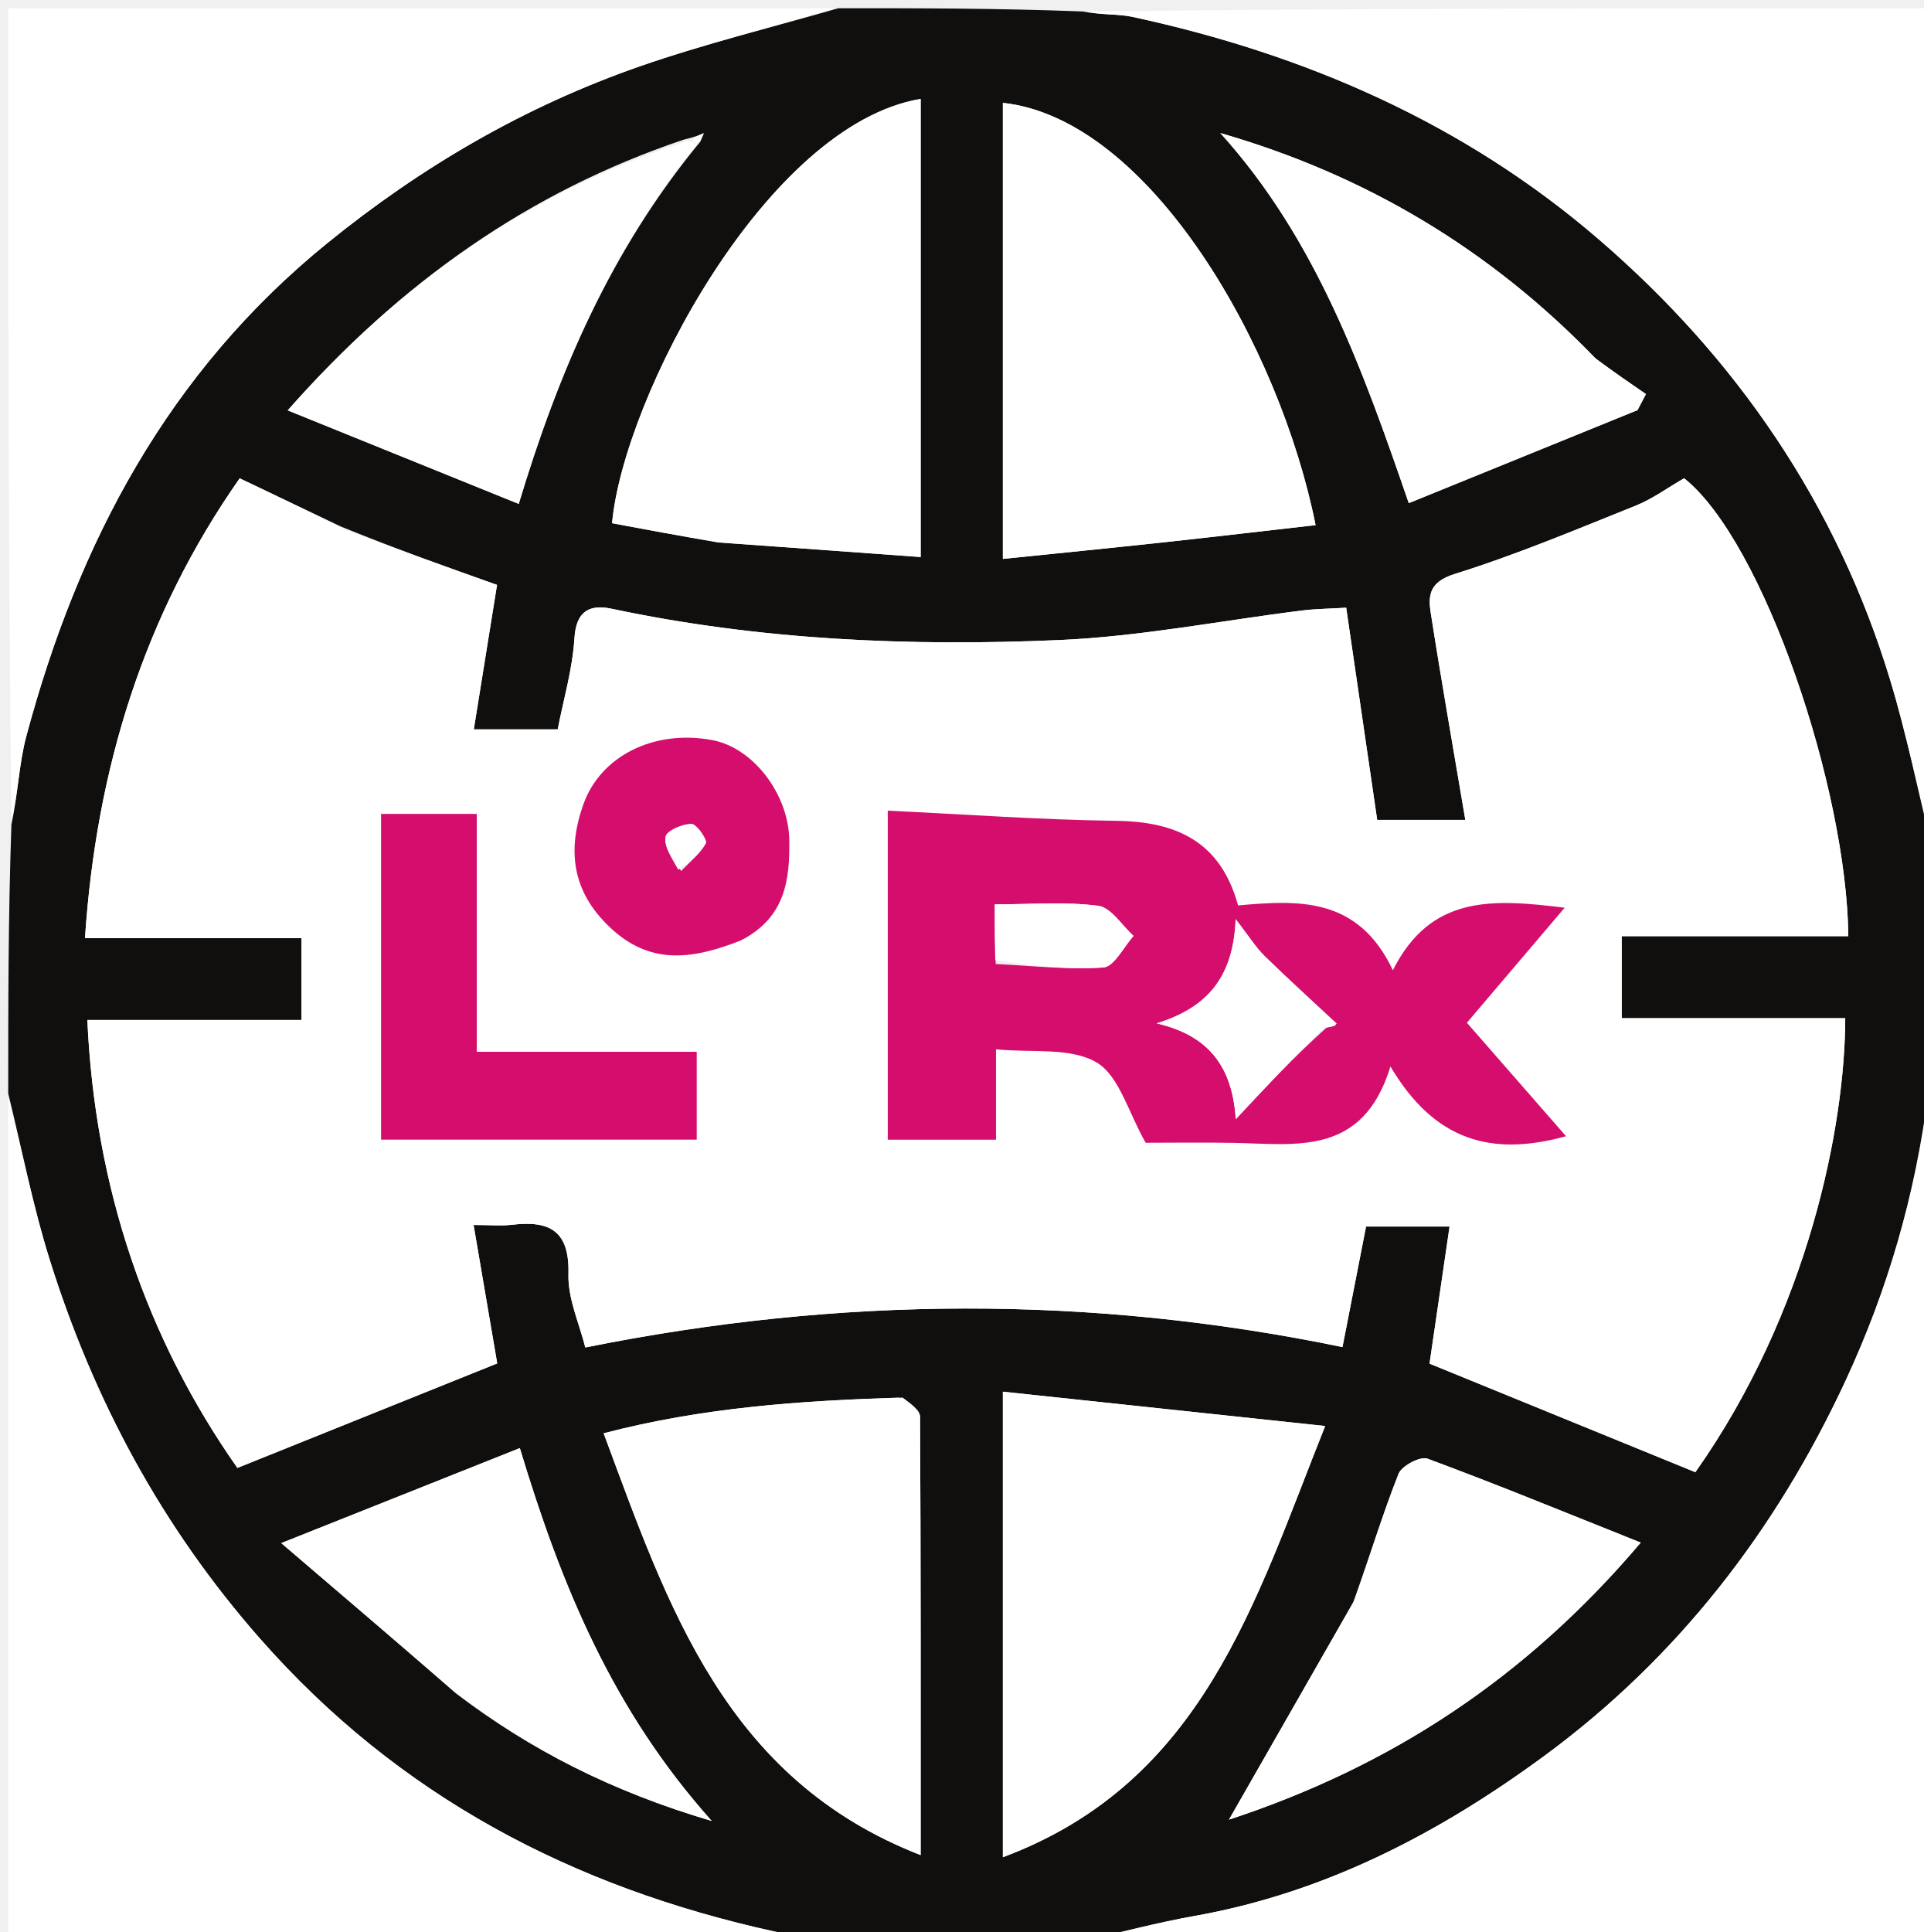
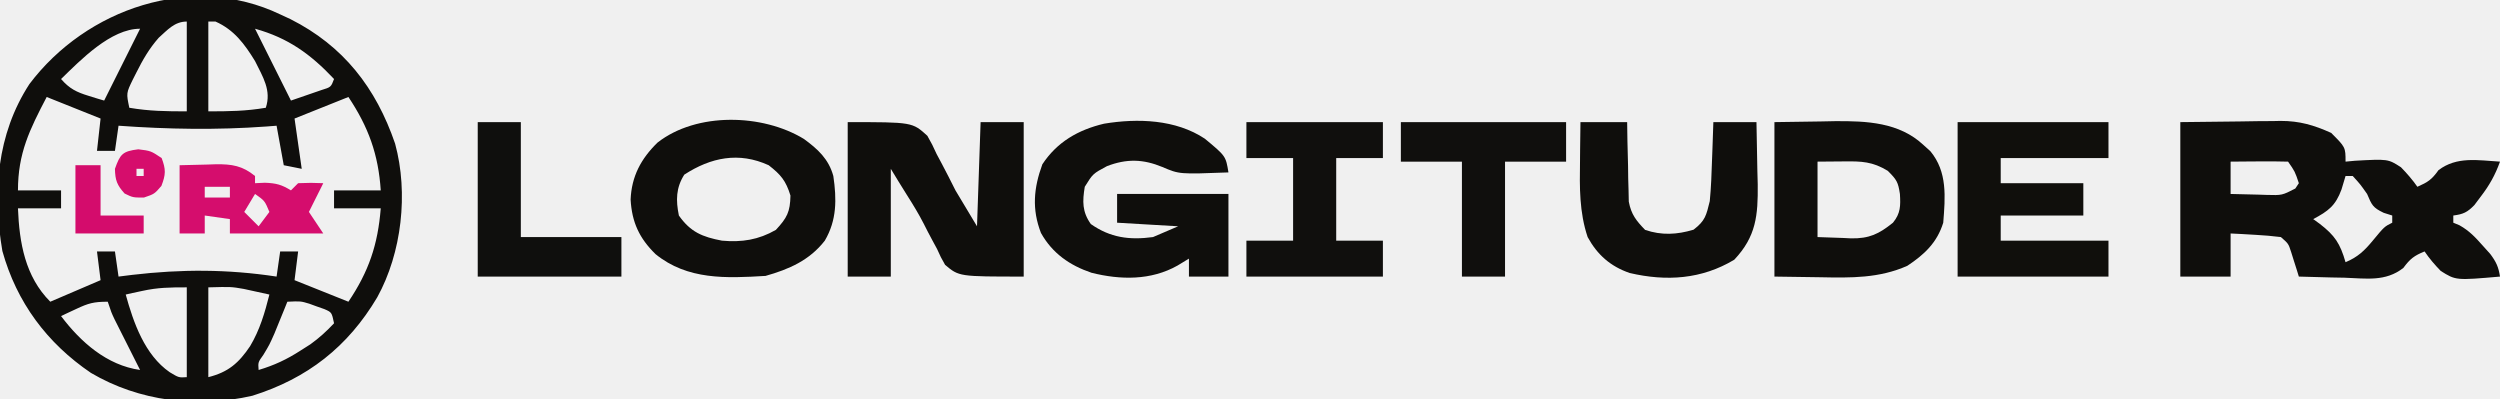
- <svg xmlns="http://www.w3.org/2000/svg" version="1.1" id="Layer_1" x="0px" y="0px" width="100%" viewBox="0 0 234 235" enable-background="new 0 0 234 235" xml:space="preserve">
-   <path fill="#100F0D" opacity="1" stroke="none" d=" M235,103   C235,112.688 235,122.375 234.612,132.682   C233.008,145.407 229.623,156.959 224.527,167.927   C216.077,186.114 204.114,201.643 187.864,213.585   C175.068,222.988 161.219,230.215 145.362,233.043   C140.875,233.843 136.452,235.004 132,236   C121.646,236 111.292,236 100.321,235.606   C97.883,235.139 96.003,235.335 94.251,234.951   C69.703,229.562 48.512,218.513 31.639,199.326   C19.687,185.737 11.422,170.346 6.06,153.279   C3.976,146.644 2.664,139.767 1,133   C1,122.312 1,111.625 1.388,100.318   C2.23,96.321 2.319,92.846 3.193,89.581   C9.504,65.998 20.454,45.288 39.828,29.563   C51.341,20.217 63.914,12.912 77.848,8.062   C85.759,5.308 93.94,3.328 102,1   C111.688,1 121.375,1 131.682,1.393   C134.124,1.86 136.003,1.67 137.76,2.049   C158.801,6.593 178.106,14.987 194.5,29.115   C211.309,43.601 223.48,61.375 229.956,82.744   C231.972,89.395 233.337,96.242 235,103  M83.149,16.994   C64.351,23.329 48.769,34.314 35,49.916   C44.738,53.858 53.665,57.471 63.106,61.293   C67.97,45.139 74.361,30.343 85.207,17.212   C85.344,16.875 85.482,16.538 85.62,16.202   C85.055,16.441 84.49,16.68 83.149,16.994  M41.484,64.051   C37.447,62.129 33.411,60.207 29.158,58.181   C17.516,74.804 11.719,93.464 10.338,114.108   C19.046,114.108 27.954,114.108 36.678,114.108   C36.678,117.702 36.678,120.776 36.678,124.066   C27.726,124.066 19.093,124.066 10.627,124.066   C11.544,144.511 17.84,162.831 28.88,178.552   C40.095,174.041 50.296,169.939 60.486,165.84   C59.555,160.385 58.624,154.931 57.612,149   C59.665,149 60.985,149.13 62.272,148.977   C66.812,148.437 69.3,149.655 69.152,154.964   C69.068,157.984 70.5,161.047 71.203,163.9   C102.226,157.665 132.644,157.52 163.316,163.85   C164.341,158.609 165.282,153.803 166.185,149.189   C169.708,149.189 172.663,149.189 176.344,149.189   C175.469,155.173 174.635,160.875 173.906,165.866   C185.057,170.419 195.596,174.722 206.246,179.071   C220.08,159.478 224.461,136.783 224.479,123.851   C215.397,123.851 206.31,123.851 197.284,123.851   C197.284,120.371 197.284,117.299 197.284,113.869   C206.661,113.869 215.761,113.869 224.852,113.869   C224.673,95.994 214.574,65.899 204.878,58.174   C202.873,59.327 201.037,60.686 198.985,61.509   C191.699,64.43 184.439,67.486 176.959,69.819   C173.956,70.755 173.711,72.334 174.048,74.499   C175.344,82.815 176.807,91.105 178.262,99.727   C174.361,99.727 170.811,99.727 167.539,99.727   C166.262,90.992 165.025,82.526 163.768,73.92   C161.707,74.044 160.06,74.055 158.437,74.256   C148.582,75.48 138.762,77.421 128.875,77.853   C110.629,78.65 92.401,77.862 74.421,74.049   C71.858,73.505 70.093,74.207 69.885,77.602   C69.654,81.387 68.544,85.118 67.846,88.718   C64.318,88.718 61.224,88.718 57.639,88.718   C58.608,82.695 59.52,77.022 60.466,71.144   C54.39,68.987 48.22,66.796 41.484,64.051  M122,61.397   C122,63.525 122,65.653 122,67.984   C128.732,67.292 135.019,66.672 141.3,65.993   C147.538,65.319 153.77,64.586 160.045,63.874   C155.693,42.094 139.872,14.464 122,12.51   C122,28.492 122,44.455 122,61.397  M122,185.503   C122,198.841 122,212.179 122,225.905   C146.381,216.791 152.647,194.88 161.211,173.455   C147.997,172.048 135.17,170.682 122,169.279   C122,175.24 122,179.872 122,185.503  M87.779,65.997   C95.725,66.574 103.672,67.15 112,67.754   C112,58.388 112,49.091 112,39.795   C112,30.572 112,21.349 112,12.032   C93.213,15.176 75.836,48.446 74.461,63.639   C78.598,64.415 82.728,65.189 87.779,65.997  M109.341,170   C97.393,170.373 85.507,171.189 73.437,174.338   C81.316,195.555 88.247,216.392 111.998,225.647   C111.998,207.24 112.02,189.785 111.926,172.329   C111.922,171.552 110.865,170.78 109.341,170  M194.008,43.512   C181.281,30.304 166.082,21.261 148.458,16.184   C160.139,29.102 165.792,44.971 171.382,61.199   C180.908,57.326 190.059,53.605 199.211,49.885   C199.552,49.234 199.893,48.583 200.233,47.933   C198.329,46.626 196.425,45.32 194.008,43.512  M164.607,194.949   C159.656,203.602 154.705,212.254 149.51,221.333   C169.25,214.845 185.665,204.073 199.6,187.635   C190.637,184.057 182.202,180.591 173.655,177.425   C172.783,177.102 170.522,178.296 170.136,179.272   C168.195,184.177 166.664,189.244 164.607,194.949  M55.479,205.985   C64.54,212.885 74.5,217.927 86.586,221.496   C74.533,208.011 68.316,192.973 63.239,176.141   C53.997,179.821 44.892,183.446 34.216,187.697   C41.866,194.233 48.425,199.837 55.479,205.985  z" />
-   <path fill="#FFFFFF" opacity="1" stroke="none" d=" M235,102.531   C233.337,96.242 231.972,89.395 229.956,82.744   C223.48,61.375 211.309,43.601 194.5,29.115   C178.106,14.987 158.801,6.593 137.76,2.049   C136.003,1.67 134.124,1.86 132.151,1.393   C166.26,1 200.52,1 235,1   C235,34.687 235,68.375 235,102.531  z" />
-   <path fill="#FFFFFF" opacity="1" stroke="none" d=" M132.469,236   C136.452,235.004 140.875,233.843 145.362,233.043   C161.219,230.215 175.068,222.988 187.864,213.585   C204.114,201.643 216.077,186.114 224.527,167.927   C229.623,156.959 233.008,145.407 234.612,133.15   C235,167.26 235,201.521 235,236   C200.979,236 166.958,236 132.469,236  z" />
-   <path fill="#FFFFFF" opacity="1" stroke="none" d=" M1,133.469   C2.664,139.767 3.976,146.644 6.06,153.279   C11.422,170.346 19.687,185.737 31.639,199.326   C48.512,218.513 69.703,229.562 94.251,234.951   C96.003,235.335 97.883,235.139 99.852,235.606   C67.072,236 34.143,236 1,236   C1,201.979 1,167.958 1,133.469  z" />
-   <path fill="#FFFFFF" opacity="1" stroke="none" d=" M101.531,1   C93.94,3.328 85.759,5.308 77.848,8.062   C63.914,12.912 51.341,20.217 39.828,29.563   C20.454,45.288 9.504,65.998 3.193,89.581   C2.319,92.846 2.23,96.321 1.388,99.849   C1,67.072 1,34.145 1,1   C34.354,1 67.708,1 101.531,1  z" />
-   <path fill="#FFFFFF" opacity="1" stroke="none" d=" M41.766,64.328   C48.22,66.796 54.39,68.987 60.466,71.144   C59.52,77.022 58.608,82.695 57.639,88.718   C61.224,88.718 64.318,88.718 67.846,88.718   C68.544,85.118 69.654,81.387 69.885,77.602   C70.093,74.207 71.858,73.505 74.421,74.049   C92.401,77.862 110.629,78.65 128.875,77.853   C138.762,77.421 148.582,75.48 158.437,74.256   C160.06,74.055 161.707,74.044 163.768,73.92   C165.025,82.526 166.262,90.992 167.539,99.727   C170.811,99.727 174.361,99.727 178.262,99.727   C176.807,91.105 175.344,82.815 174.048,74.499   C173.711,72.334 173.956,70.755 176.959,69.819   C184.439,67.486 191.699,64.43 198.985,61.509   C201.037,60.686 202.873,59.327 204.878,58.174   C214.574,65.899 224.673,95.994 224.852,113.869   C215.761,113.869 206.661,113.869 197.284,113.869   C197.284,117.299 197.284,120.371 197.284,123.851   C206.31,123.851 215.397,123.851 224.479,123.851   C224.461,136.783 220.08,159.478 206.246,179.071   C195.596,174.722 185.057,170.419 173.906,165.866   C174.635,160.875 175.469,155.173 176.344,149.189   C172.663,149.189 169.708,149.189 166.185,149.189   C165.282,153.803 164.341,158.609 163.316,163.85   C132.644,157.52 102.226,157.665 71.203,163.9   C70.5,161.047 69.068,157.984 69.152,154.964   C69.3,149.655 66.812,148.437 62.272,148.977   C60.985,149.13 59.665,149 57.612,149   C58.624,154.931 59.555,160.385 60.492,165.838   C50.296,169.939 40.095,174.041 28.88,178.552   C17.84,162.831 11.544,144.511 10.627,124.066   C19.093,124.066 27.726,124.066 36.678,124.066   C36.678,120.776 36.678,117.702 36.678,114.108   C27.954,114.108 19.046,114.108 10.338,114.108   C11.719,93.464 17.516,74.804 29.158,58.181   C33.411,60.207 37.447,62.129 41.766,64.328  M108,107.551   C108,117.962 108,128.373 108,138.624   C112.744,138.624 116.802,138.624 121.162,138.624   C121.162,134.971 121.162,131.69 121.162,127.633   C125.544,128.072 130.203,127.365 133.375,129.212   C136.152,130.829 137.26,135.315 139.373,139   C142.492,139 146.31,138.94 150.126,139.013   C157.699,139.157 165.793,140.677 169.151,129.722   C174.517,138.774 181.43,140.711 190.513,138.205   C186.129,133.189 182.079,128.555 178.451,124.404   C182.044,120.177 186.024,115.496 190.347,110.41   C181.549,109.329 174.062,108.846 169.448,118.017   C165.198,109.035 157.924,109.483 150.616,110.132   C148.485,102.371 143.14,99.938 135.805,99.843   C126.636,99.723 117.476,99.054 108,98.607   C108,101.956 108,104.263 108,107.551  M51.53,98.999   C49.774,98.999 48.017,98.999 46.358,98.999   C46.358,112.718 46.358,125.762 46.358,138.621   C59.436,138.621 72.154,138.621 84.757,138.621   C84.757,134.964 84.757,131.688 84.757,127.937   C75.799,127.937 67.075,127.937 58,127.937   C58,122.828 58,118.2 58,113.572   C58,108.809 58,104.046 58,98.999   C55.753,98.999 54.114,98.999 51.53,98.999  M90.43,114.124   C95.523,111.619 96.105,107.047 96.013,102.108   C95.909,96.573 91.619,90.959 86.671,90.027   C79.607,88.696 73.087,91.923 70.982,97.803   C68.851,103.759 69.745,108.907 74.698,113.247   C79.484,117.441 84.568,116.58 90.43,114.124  z" />
-   <path fill="#FFFFFF" opacity="1" stroke="none" d=" M122,60.908   C122,44.455 122,28.492 122,12.51   C139.872,14.464 155.693,42.094 160.045,63.874   C153.77,64.586 147.538,65.319 141.3,65.993   C135.019,66.672 128.732,67.292 122,67.984   C122,65.653 122,63.525 122,60.908  z" />
-   <path fill="#FFFFFF" opacity="1" stroke="none" d=" M122,185.004   C122,179.872 122,175.24 122,169.279   C135.17,170.682 147.997,172.048 161.211,173.455   C152.647,194.88 146.381,216.791 122,225.905   C122,212.179 122,198.841 122,185.004  z" />
-   <path fill="#FFFFFF" opacity="1" stroke="none" d=" M87.319,65.981   C82.728,65.189 78.598,64.415 74.461,63.639   C75.836,48.446 93.213,15.176 112,12.032   C112,21.349 112,30.572 112,39.795   C112,49.091 112,58.388 112,67.754   C103.672,67.15 95.725,66.574 87.319,65.981  z" />
-   <path fill="#FFFFFF" opacity="1" stroke="none" d=" M109.82,170.003   C110.865,170.78 111.922,171.552 111.926,172.329   C112.02,189.785 111.998,207.24 111.998,225.647   C88.247,216.392 81.316,195.555 73.437,174.338   C85.507,171.189 97.393,170.373 109.82,170.003  z" />
-   <path fill="#FFFFFF" opacity="1" stroke="none" d=" M194.264,43.762   C196.425,45.32 198.329,46.626 200.233,47.933   C199.893,48.583 199.552,49.234 199.211,49.885   C190.059,53.605 180.908,57.326 171.382,61.199   C165.792,44.971 160.139,29.102 148.458,16.184   C166.082,21.261 181.281,30.304 194.264,43.762  z" />
-   <path fill="#FFFFFF" opacity="1" stroke="none" d=" M164.798,194.601   C166.664,189.244 168.195,184.177 170.136,179.272   C170.522,178.296 172.783,177.102 173.655,177.425   C182.202,180.591 190.637,184.057 199.6,187.635   C185.665,204.073 169.25,214.845 149.51,221.333   C154.705,212.254 159.656,203.602 164.798,194.601  z" />
-   <path fill="#FFFFFF" opacity="1" stroke="none" d=" M55.232,205.713   C48.425,199.837 41.866,194.233 34.216,187.697   C44.892,183.446 53.997,179.821 63.239,176.141   C68.316,192.973 74.533,208.011 86.586,221.496   C74.5,217.927 64.54,212.885 55.232,205.713  z" />
-   <path fill="#FFFFFF" opacity="1" stroke="none" d=" M84.762,17.597   C74.361,30.343 67.97,45.139 63.106,61.293   C53.665,57.471 44.738,53.858 35,49.916   C48.769,34.314 64.351,23.329 83.74,17.133   C84.475,17.381 84.619,17.489 84.762,17.597  z" />
-   <path fill="#FFFFFF" opacity="1" stroke="none" d=" M84.128,17.097   C84.49,16.68 85.055,16.441 85.62,16.202   C85.482,16.538 85.344,16.875 84.984,17.404   C84.619,17.489 84.475,17.381 84.128,17.097  z" />
-   <path fill="#D50E6E" opacity="1" stroke="none" d=" M108,107.061   C108,104.263 108,101.956 108,98.607   C117.476,99.054 126.636,99.723 135.805,99.843   C143.14,99.938 148.485,102.371 150.616,110.132   C157.924,109.483 165.198,109.035 169.448,118.017   C174.062,108.846 181.549,109.329 190.347,110.41   C186.024,115.496 182.044,120.177 178.451,124.404   C182.079,128.555 186.129,133.189 190.513,138.205   C181.43,140.711 174.517,138.774 169.151,129.722   C165.793,140.677 157.699,139.157 150.126,139.013   C146.31,138.94 142.492,139 139.373,139   C137.26,135.315 136.152,130.829 133.375,129.212   C130.203,127.365 125.544,128.072 121.162,127.633   C121.162,131.69 121.162,134.971 121.162,138.624   C116.802,138.624 112.744,138.624 108,138.624   C108,128.373 108,117.962 108,107.061  M161.373,125   C161.689,124.928 162.01,124.874 162.317,124.775   C162.427,124.739 162.501,124.593 162.591,124.497   C159.662,121.763 156.689,119.075 153.826,116.274   C152.776,115.247 151.988,113.954 150.319,111.8   C150.045,119.033 146.733,122.599 140.722,124.478   C147.116,125.969 149.922,129.79 150.337,136.13   C154.011,132.19 157.338,128.622 161.373,125  M121.132,117.259   C125.506,117.463 129.902,117.985 134.239,117.677   C135.545,117.584 136.686,115.184 137.903,113.841   C136.478,112.562 135.17,110.384 133.605,110.179   C129.589,109.653 125.459,110.003 121.019,110.003   C121.019,112.434 121.019,114.381 121.132,117.259  z" />
-   <path fill="#D50E6E" opacity="1" stroke="none" d=" M52.003,98.999   C54.114,98.999 55.753,98.999 58,98.999   C58,104.046 58,108.809 58,113.572   C58,118.2 58,122.828 58,127.937   C67.075,127.937 75.799,127.937 84.757,127.937   C84.757,131.688 84.757,134.964 84.757,138.621   C72.154,138.621 59.436,138.621 46.358,138.621   C46.358,125.762 46.358,112.718 46.358,98.999   C48.017,98.999 49.774,98.999 52.003,98.999  z" />
-   <path fill="#D50E6E" opacity="1" stroke="none" d=" M90.132,114.391   C84.568,116.58 79.484,117.441 74.698,113.247   C69.745,108.907 68.851,103.759 70.982,97.803   C73.087,91.923 79.607,88.696 86.671,90.027   C91.619,90.959 95.909,96.573 96.013,102.108   C96.105,107.047 95.523,111.619 90.132,114.391  M82.867,105.945   C83.908,104.842 85.175,103.859 85.859,102.567   C86.076,102.155 84.734,100.215 84.117,100.221   C83.004,100.231 81.115,101.03 80.973,101.772   C80.749,102.938 81.706,104.33 82.867,105.945  z" />
-   <path fill="#FFFFFF" opacity="1" stroke="none" d=" M161.019,125.027   C157.338,128.622 154.011,132.19 150.337,136.13   C149.922,129.79 147.116,125.969 140.722,124.478   C146.733,122.599 150.045,119.033 150.319,111.8   C151.988,113.954 152.776,115.247 153.826,116.274   C156.689,119.075 159.662,121.763 162.591,124.497   C162.501,124.593 162.427,124.739 162.317,124.775   C162.01,124.874 161.689,124.928 161.019,125.027  z" />
-   <path fill="#FFFFFF" opacity="1" stroke="none" d=" M121.076,116.793   C121.019,114.381 121.019,112.434 121.019,110.003   C125.459,110.003 129.589,109.653 133.605,110.179   C135.17,110.384 136.478,112.562 137.903,113.841   C136.686,115.184 135.545,117.584 134.239,117.677   C129.902,117.985 125.506,117.463 121.076,116.793  z" />
-   <path fill="#FFFFFF" opacity="1" stroke="none" d=" M82.515,105.785   C81.706,104.33 80.749,102.938 80.973,101.772   C81.115,101.03 83.004,100.231 84.117,100.221   C84.734,100.215 86.076,102.155 85.859,102.567   C85.175,103.859 83.908,104.842 82.515,105.785  z" />
+ <svg xmlns="http://www.w3.org/2000/svg" version="1.1" width="696" height="111">
+   <path d="M0 0 C1.41 0.654 1.41 0.654 2.848 1.32 C17.635 8.765 26.681 20.461 32 36 C35.745 49.756 33.858 66.396 27.025 78.765 C18.842 92.571 7.564 101.367 -7.73 106.172 C-23.06 109.691 -39.243 107.743 -52.688 99.812 C-64.909 91.513 -73.354 80.203 -77.34 65.883 C-80.092 49.698 -78.907 33.412 -69.812 19.406 C-53.994 -1.595 -24.579 -11.76 0 0 Z M-33.82 6.523 C-36.48 9.545 -38.264 12.667 -40.062 16.25 C-40.373 16.864 -40.684 17.479 -41.005 18.112 C-42.857 21.919 -42.857 21.919 -42 26 C-36.458 26.943 -31.778 27 -26 27 C-26 18.75 -26 10.5 -26 2 C-29.419 2 -31.352 4.326 -33.82 6.523 Z M-20 2 C-20 10.25 -20 18.5 -20 27 C-14.222 27 -9.542 26.943 -4 26 C-2.386 21.157 -4.814 17.424 -7 13 C-9.903 8.272 -12.803 4.31 -18 2 C-18.66 2 -19.32 2 -20 2 Z M-61 18 C-58.681 20.679 -56.682 21.662 -53.312 22.688 C-52.504 22.939 -51.696 23.19 -50.863 23.449 C-50.248 23.631 -49.634 23.813 -49 24 C-48.446 22.891 -47.891 21.783 -47.32 20.641 C-43.16 12.32 -43.16 12.32 -39 4 C-47.146 4 -55.546 12.694 -61 18 Z M-7 4 C-6.446 5.109 -5.891 6.217 -5.32 7.359 C-2.547 12.906 0.227 18.453 3 24 C4.816 23.384 6.627 22.757 8.438 22.125 C9.447 21.777 10.456 21.429 11.496 21.07 C14.14 20.259 14.14 20.259 15 18 C8.492 11.085 2.215 6.551 -7 4 Z M-65 23 C-69.748 32.083 -73 38.641 -73 49 C-69.04 49 -65.08 49 -61 49 C-61 50.65 -61 52.3 -61 54 C-64.96 54 -68.92 54 -73 54 C-72.622 63.57 -71.006 72.994 -64 80 C-59.38 78.02 -54.76 76.04 -50 74 C-50.33 71.36 -50.66 68.72 -51 66 C-49.35 66 -47.7 66 -46 66 C-45.67 68.31 -45.34 70.62 -45 73 C-43.13 72.766 -43.13 72.766 -41.223 72.527 C-27.505 70.919 -14.687 70.928 -1 73 C-0.67 70.69 -0.34 68.38 0 66 C1.65 66 3.3 66 5 66 C4.67 68.64 4.34 71.28 4 74 C8.95 75.98 13.9 77.96 19 80 C24.679 71.558 27.196 64.13 28 54 C23.71 54 19.42 54 15 54 C15 52.35 15 50.7 15 49 C19.29 49 23.58 49 28 49 C27.343 38.982 24.584 31.376 19 23 C14.05 24.98 9.1 26.96 4 29 C4.99 35.93 4.99 35.93 6 43 C4.35 42.67 2.7 42.34 1 42 C0.01 36.555 0.01 36.555 -1 31 C-2.398 31.108 -2.398 31.108 -3.824 31.219 C-17.645 32.225 -31.188 31.993 -45 31 C-45.33 33.31 -45.66 35.62 -46 38 C-47.65 38 -49.3 38 -51 38 C-50.67 35.03 -50.34 32.06 -50 29 C-57.425 26.03 -57.425 26.03 -65 23 Z M-20 76 C-20 84.25 -20 92.5 -20 101 C-14.442 99.61 -11.528 97.062 -8.375 92.375 C-5.672 87.856 -4.28 83.079 -3 78 C-4.519 77.658 -6.04 77.327 -7.562 77 C-8.833 76.722 -8.833 76.722 -10.129 76.438 C-13.669 75.824 -13.669 75.824 -20 76 Z M-38.438 77 C-39.735 77.278 -39.735 77.278 -41.059 77.562 C-41.699 77.707 -42.34 77.851 -43 78 C-40.841 85.842 -37.704 94.813 -30.75 99.625 C-28.214 101.149 -28.214 101.149 -26 101 C-26 92.75 -26 84.5 -26 76 C-30.741 76 -34.016 76.031 -38.438 77 Z M-56.75 82 C-57.949 82.557 -57.949 82.557 -59.172 83.125 C-59.775 83.414 -60.378 83.703 -61 84 C-55.542 91.228 -48.258 97.694 -39 99 C-39.566 97.88 -40.132 96.76 -40.715 95.605 C-41.456 94.133 -42.197 92.66 -42.938 91.188 C-43.311 90.45 -43.684 89.712 -44.068 88.951 C-44.605 87.883 -44.605 87.883 -45.152 86.793 C-45.482 86.138 -45.812 85.484 -46.152 84.809 C-47 83 -47 83 -48 80 C-51.88 80 -53.367 80.408 -56.75 82 Z M2 80 C1.674 80.808 1.348 81.616 1.012 82.449 C0.575 83.518 0.138 84.586 -0.312 85.688 C-0.956 87.271 -0.956 87.271 -1.613 88.887 C-3 92 -3 92 -4.668 94.77 C-6.171 96.853 -6.171 96.853 -6 99 C-1.678 97.712 1.839 96.067 5.625 93.625 C6.545 93.04 7.466 92.455 8.414 91.852 C10.886 90.081 12.923 88.213 15 86 C14.358 82.947 14.358 82.947 12.293 82.051 C11.251 81.685 11.251 81.685 10.188 81.312 C9.5 81.061 8.813 80.81 8.105 80.551 C5.718 79.831 5.718 79.831 2 80 Z " fill="#0F0E0C" transform="translate(78,4)" />
+   <path d="M0 0 C8.168 -0.093 8.168 -0.093 16.5 -0.188 C18.202 -0.215 19.904 -0.242 21.658 -0.27 C23.033 -0.279 24.407 -0.287 25.781 -0.293 C26.821 -0.316 26.821 -0.316 27.882 -0.339 C33.193 -0.342 37.144 0.817 42 3 C46 7 46 7 46 11 C46.857 10.919 47.714 10.838 48.598 10.754 C57.825 10.244 57.825 10.244 61.422 12.559 C63.112 14.295 64.609 16.018 66 18 C68.911 16.707 69.958 16.058 71.875 13.375 C76.985 9.492 82.802 10.623 89 11 C87.668 14.72 86.031 17.619 83.625 20.75 C82.747 21.918 82.747 21.918 81.852 23.109 C79.866 25.137 78.771 25.634 76 26 C76 26.66 76 27.32 76 28 C76.574 28.24 77.147 28.48 77.738 28.727 C80.455 30.256 82.124 32.044 84.188 34.375 C84.882 35.146 85.577 35.917 86.293 36.711 C87.935 38.913 88.59 40.32 89 43 C76.714 44.074 76.714 44.074 72.512 41.441 C70.826 39.707 69.357 37.999 68 36 C65.114 37.176 63.974 38.036 62.082 40.605 C57.103 44.474 51.791 43.526 45.688 43.312 C44.47 43.29 43.252 43.267 41.998 43.244 C38.997 43.185 35.999 43.103 33 43 C32.807 42.374 32.613 41.747 32.414 41.102 C32.154 40.284 31.893 39.467 31.625 38.625 C31.37 37.813 31.115 37.001 30.852 36.164 C30.101 33.835 30.101 33.835 28 32 C25.635 31.699 23.256 31.505 20.875 31.375 C19.594 31.3 18.312 31.225 16.992 31.148 C16.005 31.099 15.017 31.05 14 31 C14 34.96 14 38.92 14 43 C9.38 43 4.76 43 0 43 C0 28.81 0 14.62 0 0 Z M14 11 C14 13.97 14 16.94 14 20 C16.605 20.081 19.207 20.14 21.812 20.188 C22.55 20.213 23.288 20.238 24.049 20.264 C28.32 20.381 28.32 20.381 32.012 18.488 C32.338 17.997 32.664 17.506 33 17 C31.912 13.75 31.912 13.75 30 11 C27.303 10.927 24.633 10.908 21.938 10.938 C20.8 10.944 20.8 10.944 19.639 10.951 C17.759 10.963 15.88 10.981 14 11 Z M46 15 C45.629 16.238 45.258 17.475 44.875 18.75 C43.213 23.278 41.191 24.765 37 27 C37.897 27.65 37.897 27.65 38.812 28.312 C43.027 31.564 44.49 33.775 46 39 C49.419 37.562 51.279 35.785 53.625 32.938 C56.806 29.097 56.806 29.097 59 28 C59 27.34 59 26.68 59 26 C57.824 25.629 57.824 25.629 56.625 25.25 C53.533 23.778 53.307 23.049 52 20 C50.081 17.268 50.081 17.268 48 15 C47.34 15 46.68 15 46 15 Z " fill="#0F0E0C" transform="translate(607,34)" />
+   <path d="M0 0 C18 0 18 0 22.172 3.805 C23.555 6.266 23.555 6.266 24.75 8.875 C25.191 9.697 25.632 10.52 26.086 11.367 C27.434 13.889 28.717 16.445 30 19 C31.98 22.3 33.96 25.6 36 29 C36.33 19.43 36.66 9.86 37 0 C40.96 0 44.92 0 49 0 C49 14.19 49 28.38 49 43 C31 43 31 43 27.117 39.738 C25.911 37.613 25.911 37.613 24.875 35.312 C24.253 34.165 24.253 34.165 23.618 32.994 C22.775 31.438 21.958 29.868 21.168 28.284 C19.754 25.52 18.154 22.914 16.49 20.295 C14.961 17.884 13.486 15.439 12 13 C12 22.9 12 32.8 12 43 C8.04 43 4.08 43 0 43 C0 28.81 0 14.62 0 0 Z " fill="#0F0E0C" transform="translate(236,34)" />
+   <path d="M0 0 C5.831 4.835 5.831 4.835 6.57 9.383 C-7.087 9.901 -7.087 9.901 -11.805 7.883 C-17.168 5.663 -21.735 5.527 -27.242 7.633 C-31.178 9.746 -31.178 9.746 -33.43 13.383 C-34.1 17.446 -34.169 20.342 -31.742 23.758 C-26.311 27.574 -20.966 28.264 -14.43 27.383 C-12.12 26.393 -9.81 25.403 -7.43 24.383 C-13.04 24.053 -18.65 23.723 -24.43 23.383 C-24.43 20.743 -24.43 18.103 -24.43 15.383 C-14.2 15.383 -3.97 15.383 6.57 15.383 C6.57 22.973 6.57 30.563 6.57 38.383 C2.94 38.383 -0.69 38.383 -4.43 38.383 C-4.43 36.733 -4.43 35.083 -4.43 33.383 C-5.482 34.022 -6.533 34.662 -7.617 35.32 C-14.975 39.468 -23.463 39.353 -31.555 37.32 C-37.611 35.27 -42.467 31.898 -45.625 26.242 C-48.198 19.612 -47.648 13.716 -45.242 7.133 C-41.129 0.892 -35.266 -2.466 -28.066 -4.18 C-18.716 -5.731 -8.085 -5.382 0 0 Z " fill="#0F0E0C" transform="translate(335.4297,38.61719)" />
+   <path d="M0 0 C4.249 -0.062 8.498 -0.124 12.875 -0.188 C14.194 -0.215 15.512 -0.242 16.871 -0.27 C25.687 -0.332 34.729 0.035 41.5 6.375 C42.129 6.94 42.758 7.504 43.406 8.086 C48.209 13.854 47.556 20.892 47 28 C45.292 33.525 41.737 36.877 37 40 C29.177 43.484 21.287 43.362 12.875 43.188 C8.626 43.126 4.378 43.064 0 43 C0 28.81 0 14.62 0 0 Z M12 11 C12 17.93 12 24.86 12 32 C14.351 32.083 16.703 32.165 19.125 32.25 C20.218 32.305 20.218 32.305 21.333 32.36 C26.397 32.446 29.108 31.137 33 28 C35.138 25.397 35.13 23.254 34.938 20 C34.43 16.679 34.076 16.076 31.562 13.562 C27.313 10.971 24.255 10.879 19.375 10.938 C16.941 10.958 14.508 10.979 12 11 Z " fill="#0F0E0C" transform="translate(494,34)" />
+   <path d="M0 0 C3.879 2.835 6.886 5.575 8.188 10.312 C9.131 16.764 9.187 22.579 5.812 28.312 C1.568 33.784 -4.155 36.279 -10.688 38.125 C-21.584 38.779 -32.393 39.306 -41.312 32.062 C-45.829 27.638 -47.892 23.195 -48.25 16.875 C-47.985 10.393 -45.357 5.496 -40.75 1 C-29.831 -7.526 -11.501 -7.024 0 0 Z M-33.312 9.938 C-35.643 13.628 -35.674 17.081 -34.812 21.312 C-31.578 25.919 -28.257 27.28 -22.812 28.312 C-17.298 28.814 -12.616 28.078 -7.812 25.312 C-4.707 21.98 -3.83 20.313 -3.75 15.75 C-5.029 11.613 -6.409 9.96 -9.812 7.312 C-18.121 3.52 -25.914 5.129 -33.312 9.938 Z " fill="#0F0E0C" transform="translate(223.8125,38.6875)" />
+   <path d="M0 0 C13.86 0 27.72 0 42 0 C42 3.3 42 6.6 42 10 C32.1 10 22.2 10 12 10 C12 12.31 12 14.62 12 17 C19.59 17 27.18 17 35 17 C35 19.97 35 22.94 35 26 C27.41 26 19.82 26 12 26 C12 28.31 12 30.62 12 33 C21.9 33 31.8 33 42 33 C42 36.3 42 39.6 42 43 C28.14 43 14.28 43 0 43 C0 28.81 0 14.62 0 0 Z " fill="#100F0C" transform="translate(545,34)" />
+   <path d="M0 0 C4.29 0 8.58 0 13 0 C13.026 1.747 13.052 3.493 13.078 5.293 C13.134 7.591 13.192 9.889 13.25 12.188 C13.264 13.338 13.278 14.488 13.293 15.674 C13.325 16.786 13.357 17.897 13.391 19.043 C13.412 20.064 13.433 21.085 13.454 22.137 C14.134 25.704 15.496 27.414 18 30 C22.587 31.574 26.909 31.331 31.5 29.938 C34.755 27.415 35.014 26.011 36 22 C36.37 18.212 36.507 14.428 36.625 10.625 C36.664 9.603 36.702 8.581 36.742 7.527 C36.836 5.019 36.919 2.509 37 0 C40.96 0 44.92 0 49 0 C49.108 4.501 49.187 8.999 49.25 13.5 C49.3 15.403 49.3 15.403 49.352 17.344 C49.441 25.937 48.926 31.849 42.812 38.312 C33.74 43.756 23.922 44.395 13.688 42 C8.366 40.166 4.692 36.94 2 32 C-0.324 25.092 -0.243 18.149 -0.125 10.938 C-0.116 9.881 -0.107 8.825 -0.098 7.736 C-0.074 5.157 -0.038 2.579 0 0 Z " fill="#0F0E0C" transform="translate(440,34)" />
+   <path d="M0 0 C12.54 0 25.08 0 38 0 C38 3.3 38 6.6 38 10 C33.71 10 29.42 10 25 10 C25 17.59 25 25.18 25 33 C29.29 33 33.58 33 38 33 C38 36.3 38 39.6 38 43 C25.46 43 12.92 43 0 43 C0 39.7 0 36.4 0 33 C4.29 33 8.58 33 13 33 C13 25.41 13 17.82 13 10 C8.71 10 4.42 10 0 10 C0 6.7 0 3.4 0 0 Z " fill="#100F0D" transform="translate(347,34)" />
+   <path d="M0 0 C15.18 0 30.36 0 46 0 C46 3.63 46 7.26 46 11 C40.39 11 34.78 11 29 11 C29 21.56 29 32.12 29 43 C25.04 43 21.08 43 17 43 C17 32.44 17 21.88 17 11 C11.39 11 5.78 11 0 11 C0 7.37 0 3.74 0 0 Z " fill="#100F0D" transform="translate(390,34)" />
+   <path d="M0 0 C3.96 0 7.92 0 12 0 C12 10.56 12 21.12 12 32 C21.24 32 30.48 32 40 32 C40 35.63 40 39.26 40 43 C26.8 43 13.6 43 0 43 C0 28.81 0 14.62 0 0 Z " fill="#0F0F0D" transform="translate(133,34)" />
+   <path d="M0 0 C2.537 -0.062 5.074 -0.124 7.688 -0.188 C8.477 -0.215 9.267 -0.242 10.081 -0.27 C14.576 -0.323 17.483 0.135 21 3 C21 3.66 21 4.32 21 5 C21.907 4.959 22.815 4.918 23.75 4.875 C26.878 4.995 28.386 5.391 31 7 C31.66 6.34 32.32 5.68 33 5 C36.625 4.875 36.625 4.875 40 5 C38.667 7.667 37.333 10.333 36 13 C37.98 15.97 37.98 15.97 40 19 C31.333 19 22.667 19 14 19 C14 17.68 14 16.36 14 15 C11.69 14.67 9.38 14.34 7 14 C7 15.65 7 17.3 7 19 C4.69 19 2.38 19 0 19 C0 12.73 0 6.46 0 0 Z M7 6 C7 6.99 7 7.98 7 9 C9.31 9 11.62 9 14 9 C14 8.01 14 7.02 14 6 C11.69 6 9.38 6 7 6 Z M21 8 C19.515 10.475 19.515 10.475 18 13 C19.32 14.32 20.64 15.64 22 17 C22.99 15.68 23.98 14.36 25 13 C23.691 9.878 23.691 9.878 21 8 Z " fill="#D50D6D" transform="translate(50,46)" />
+   <path d="M0 0 C2.31 0 4.62 0 7 0 C7 4.62 7 9.24 7 14 C10.96 14 14.92 14 19 14 C19 15.65 19 17.3 19 19 C12.73 19 6.46 19 0 19 C0 12.73 0 6.46 0 0 Z " fill="#D40C6C" transform="translate(21,46)" />
+   <path d="M0 0 C3.5 0.438 3.5 0.438 6.5 2.438 C7.698 5.605 7.665 7.01 6.438 10.188 C4.5 12.438 4.5 12.438 1.562 13.438 C-1.5 13.438 -1.5 13.438 -3.812 12.312 C-5.948 9.939 -6.424 8.63 -6.5 5.438 C-5.041 1.335 -4.396 0.549 0 0 Z M-0.5 5.438 C-0.5 6.098 -0.5 6.758 -0.5 7.438 C0.16 7.438 0.82 7.438 1.5 7.438 C1.5 6.777 1.5 6.117 1.5 5.438 C0.84 5.438 0.18 5.438 -0.5 5.438 Z " fill="#D60D6C" transform="translate(38.5,41.5625)" />
</svg>
